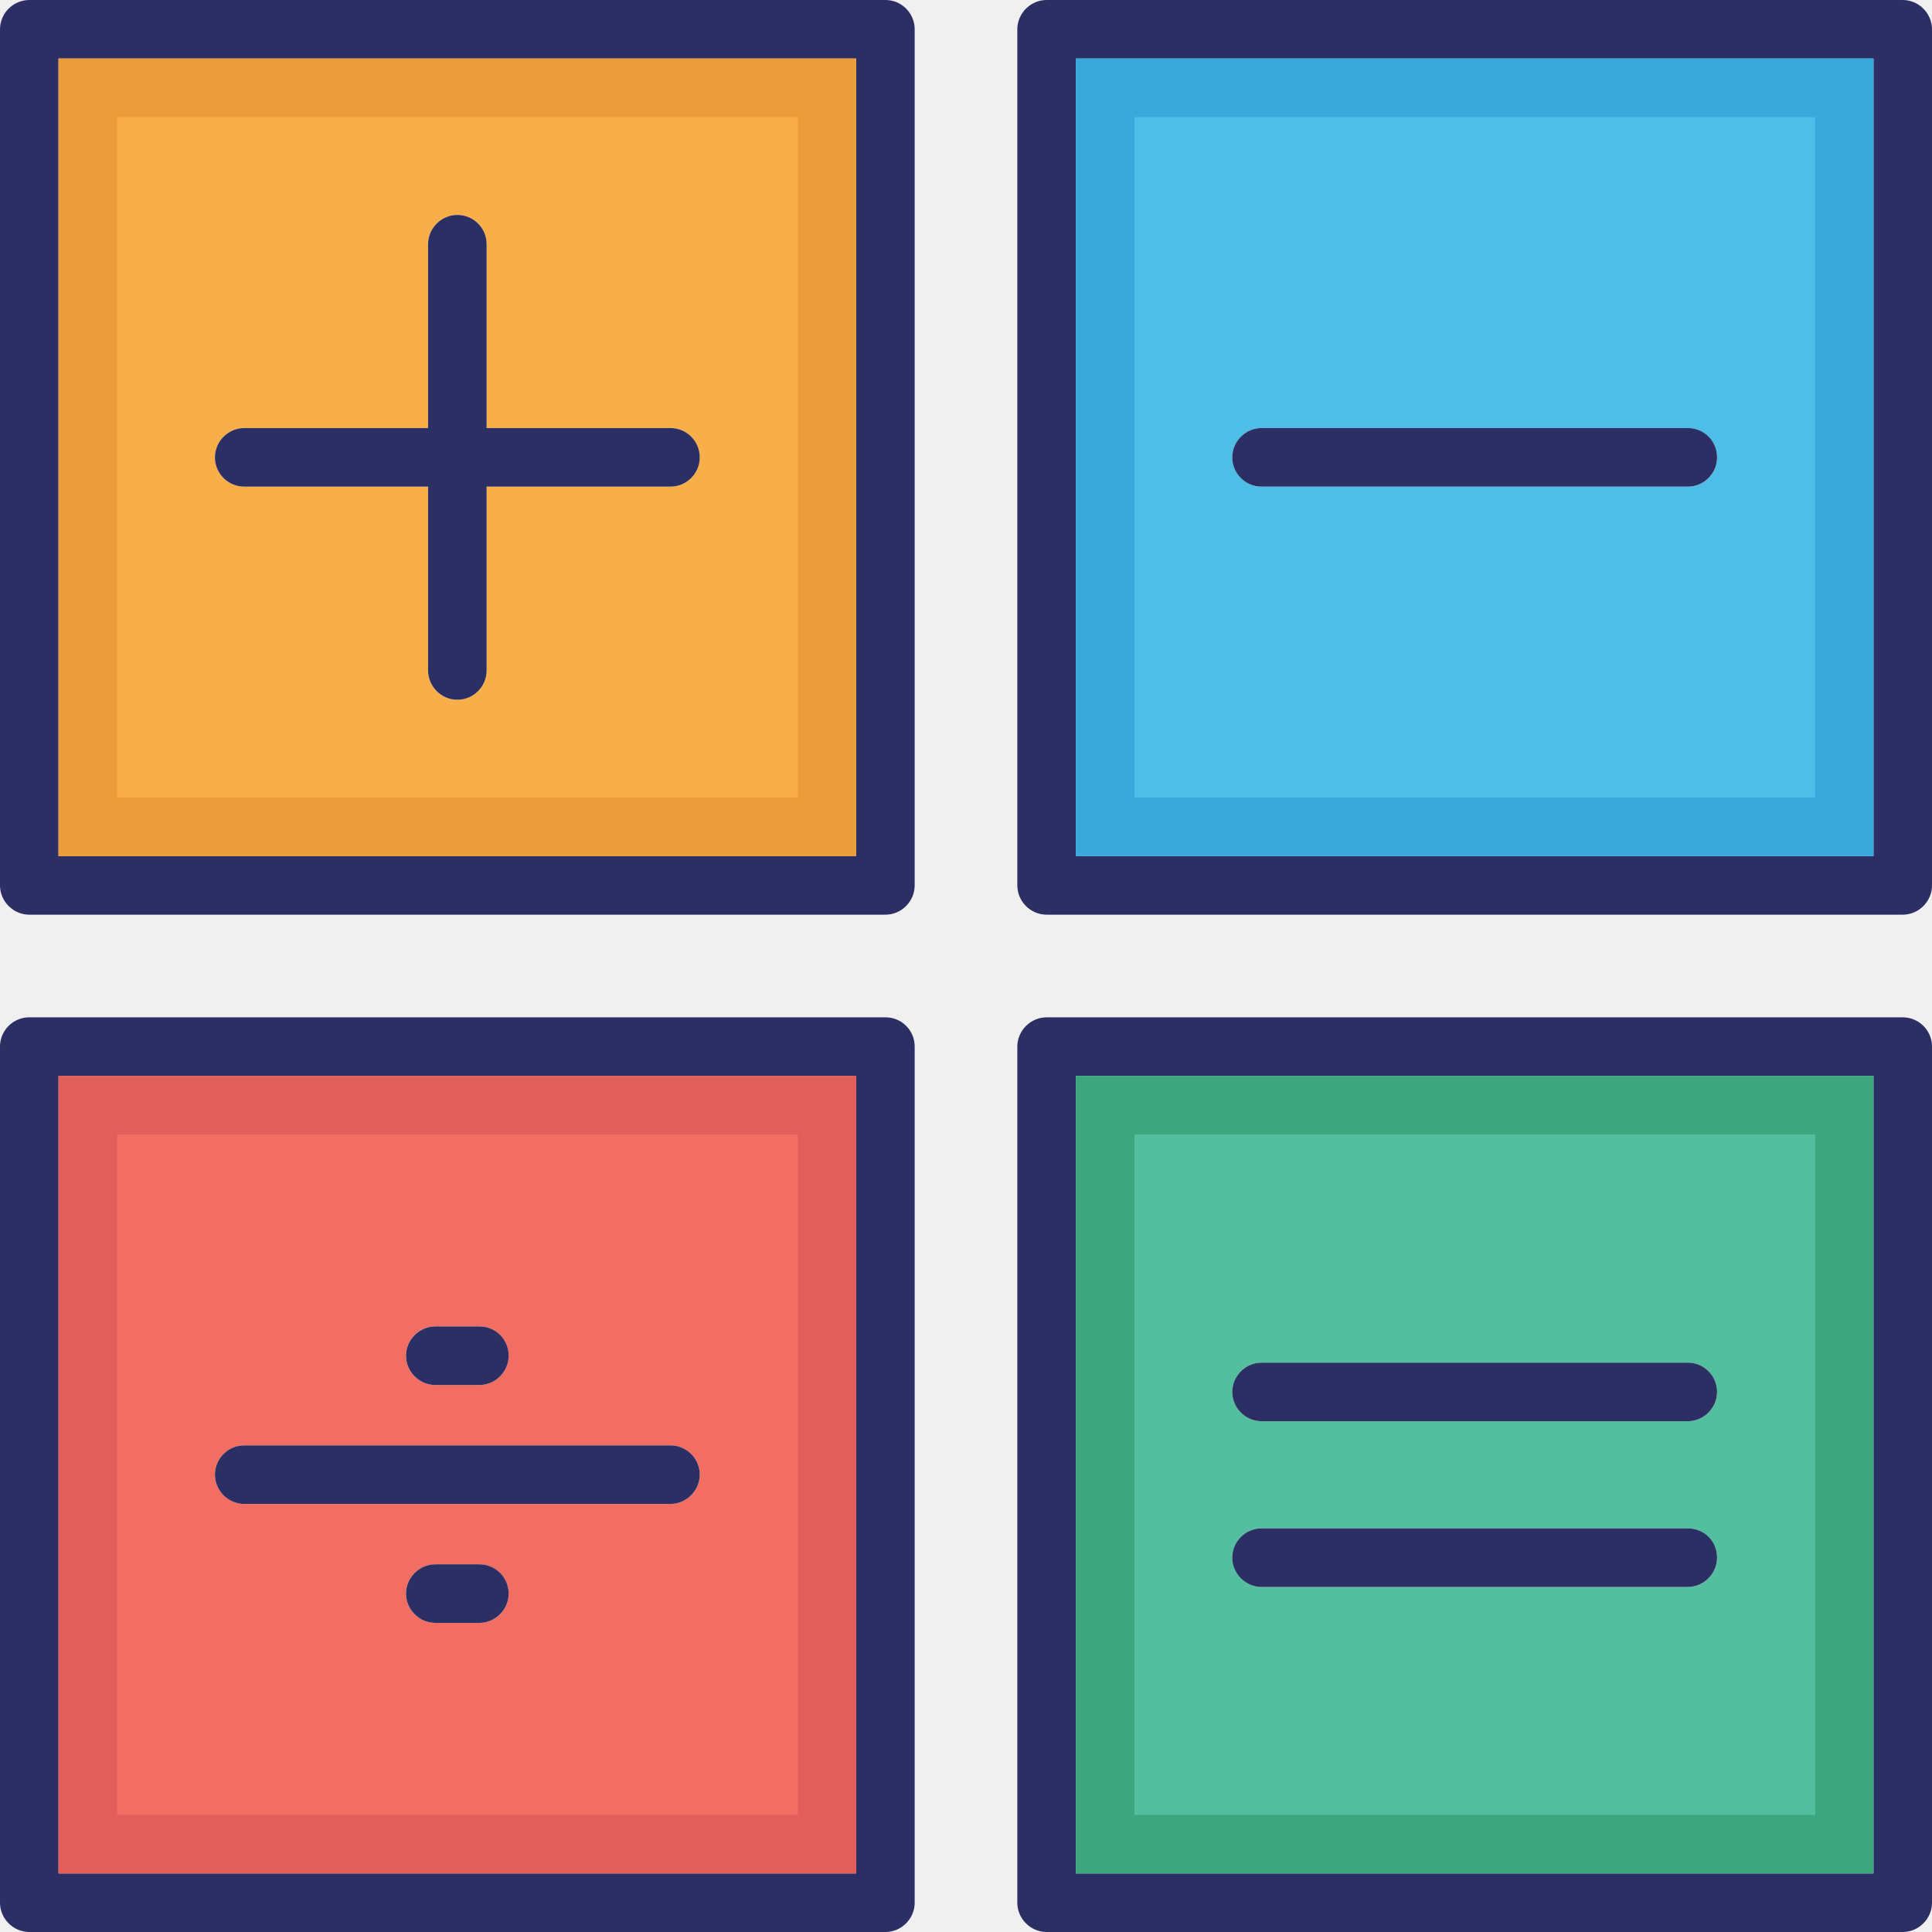
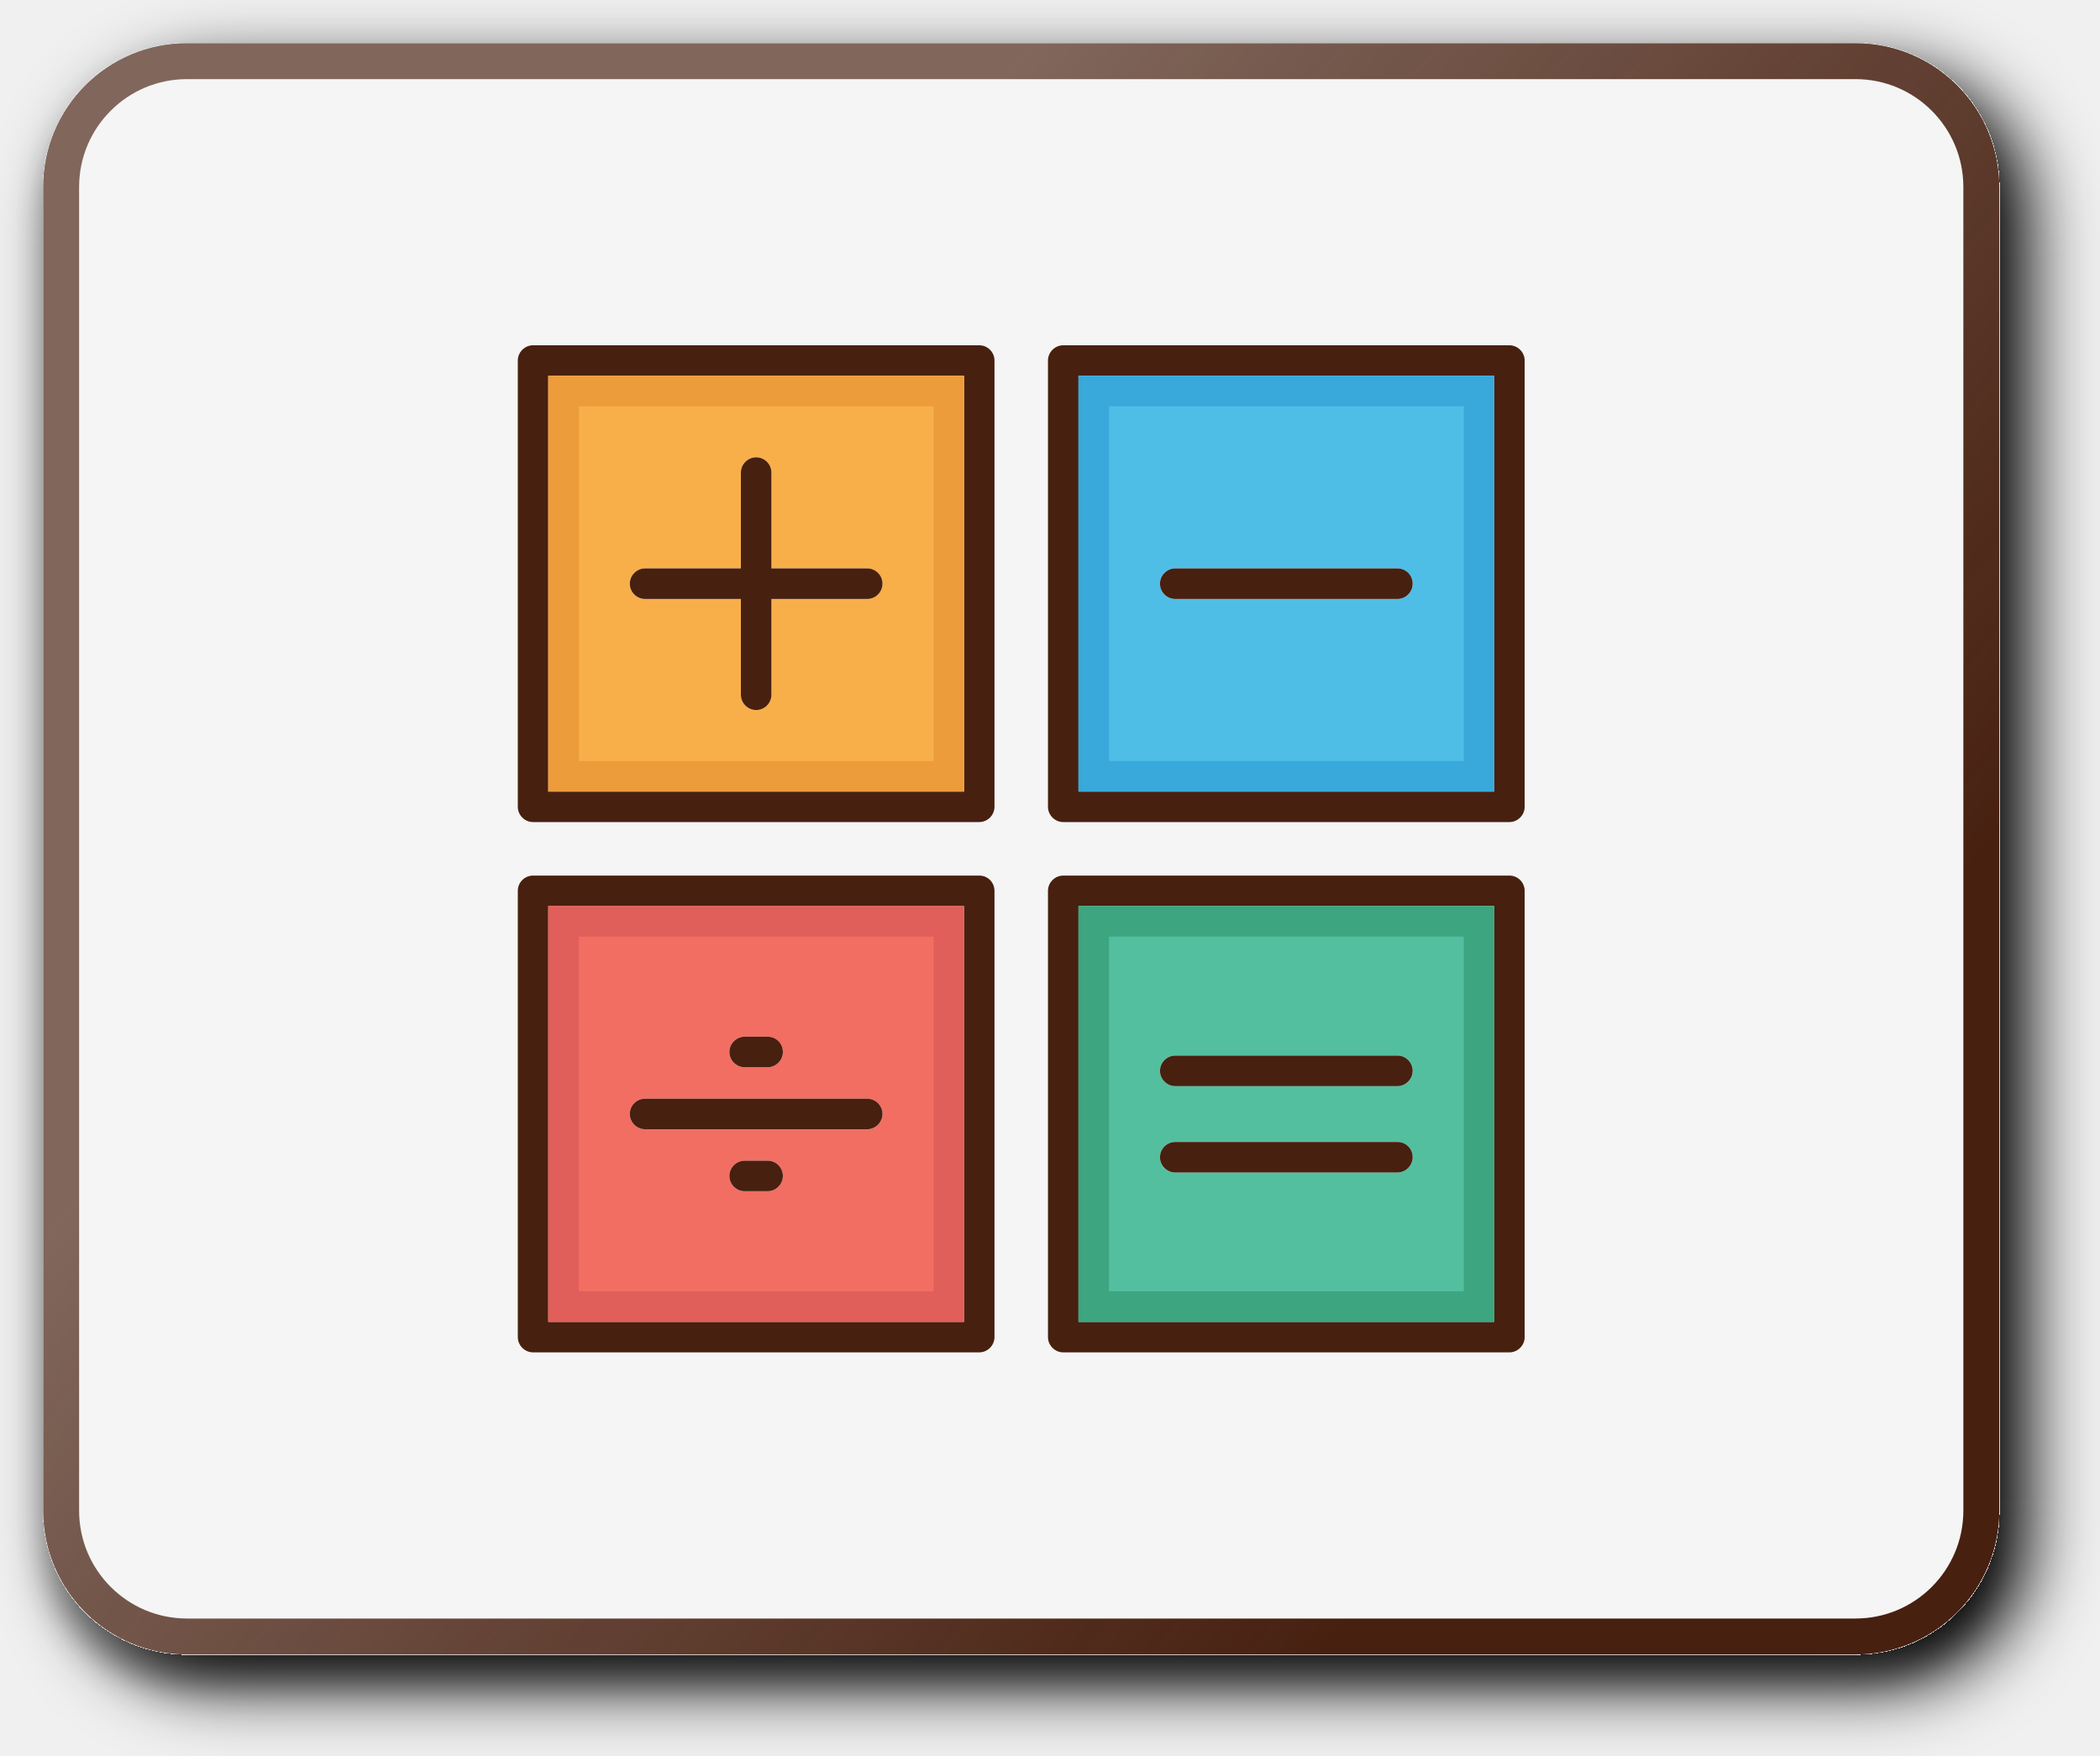
- <svg xmlns="http://www.w3.org/2000/svg" enable-background="new 0 0 64 64" viewBox="0 0 64 64">
-   <path fill="#2b2f64" d="M63.03,0H34.67c-0.53,0-0.97,0.44-0.97,0.97v28.36c0,0.53,0.44,0.97,0.97,0.97h28.36   c0.53,0,0.97-0.44,0.97-0.97V0.97C64,0.44,63.56,0,63.03,0z M62.06,28.36H35.64V1.94h26.42V28.36z" />
-   <path fill="#4fbee6" d="M35.64,1.94v26.42h26.42V1.94H35.64z M55.91,16.12H41.79c-0.53,0-0.97-0.43-0.97-0.97   c0-0.53,0.44-0.97,0.97-0.97h14.12c0.53,0,0.97,0.44,0.97,0.97C56.88,15.69,56.45,16.12,55.91,16.12z" />
-   <path fill="#2b2f64" d="M56.88 15.15c0 .54-.44.97-.97.97H41.79c-.53 0-.97-.43-.97-.97 0-.53.44-.97.97-.97h14.12C56.45 14.18 56.88 14.61 56.88 15.15zM29.33 0H.97C.44 0 0 .44 0 .97v28.36c0 .53.44.97.97.97h28.36c.53 0 .97-.44.97-.97V.97C30.3.44 29.87 0 29.33 0zM28.36 28.36H1.94V1.94h26.42V28.36z" />
-   <path fill="#f8af49" d="M1.94,1.94v26.42h26.42V1.94H1.94z M22.21,16.12h-6.09v6.09c0,0.53-0.43,0.97-0.97,0.97   c-0.53,0-0.97-0.44-0.97-0.97v-6.09H8.09c-0.53,0-0.97-0.43-0.97-0.97c0-0.53,0.44-0.97,0.97-0.97h6.09V8.09   c0-0.53,0.44-0.97,0.97-0.97c0.54,0,0.97,0.44,0.97,0.97v6.09h6.09c0.53,0,0.97,0.44,0.97,0.97   C23.18,15.69,22.74,16.12,22.21,16.12z" />
-   <path fill="#2b2f64" d="M23.18 15.15c0 .54-.44.97-.97.97h-6.09v6.09c0 .53-.43.97-.97.97-.53 0-.97-.44-.97-.97v-6.09H8.09c-.53 0-.97-.43-.97-.97 0-.53.44-.97.97-.97h6.09V8.09c0-.53.44-.97.97-.97.54 0 .97.44.97.97v6.09h6.09C22.74 14.18 23.18 14.61 23.18 15.15zM63.03 33.7H34.67c-.53 0-.97.44-.97.97v28.36c0 .53.44.97.97.97h28.36c.53 0 .97-.44.97-.97V34.67C64 34.13 63.56 33.7 63.03 33.7zM62.06 62.06H35.64V35.64h26.42V62.06z" />
-   <path fill="#54bf9f" d="M35.64,35.64v26.42h26.42V35.64H35.64z M55.91,52.57H41.79c-0.53,0-0.97-0.44-0.97-0.97   c0-0.54,0.44-0.97,0.97-0.97h14.12c0.53,0,0.97,0.43,0.97,0.97C56.88,52.13,56.45,52.57,55.91,52.57z M55.91,47.08H41.79   c-0.53,0-0.97-0.44-0.97-0.97c0-0.53,0.44-0.97,0.97-0.97h14.12c0.53,0,0.97,0.44,0.97,0.97C56.88,46.64,56.45,47.08,55.91,47.08z" />
-   <path fill="#2b2f64" d="M56.88 46.11c0 .53-.44.97-.97.97H41.79c-.53 0-.97-.44-.97-.97 0-.53.44-.97.97-.97h14.12C56.45 45.14 56.88 45.58 56.88 46.11zM56.88 51.6c0 .53-.44.97-.97.97H41.79c-.53 0-.97-.44-.97-.97 0-.54.44-.97.97-.97h14.12C56.45 50.63 56.88 51.05 56.88 51.6zM29.33 33.7H.97C.44 33.7 0 34.13 0 34.67v28.36C0 63.56.44 64 .97 64h28.36c.53 0 .97-.44.97-.97V34.67C30.3 34.13 29.87 33.7 29.33 33.7zM28.36 62.06H1.94V35.64h26.42V62.06z" />
-   <path fill="#f26e62" d="M1.94,35.64v26.42h26.42V35.64H1.94z M14.42,43.94h1.46c0.53,0,0.97,0.44,0.97,0.97   c0,0.53-0.44,0.97-0.97,0.97h-1.46c-0.53,0-0.97-0.44-0.97-0.97C13.45,44.37,13.89,43.94,14.42,43.94z M15.88,53.76h-1.46   c-0.53,0-0.97-0.44-0.97-0.97c0-0.53,0.44-0.97,0.97-0.97h1.46c0.53,0,0.97,0.44,0.97,0.97C16.85,53.32,16.42,53.76,15.88,53.76z    M22.21,49.82H8.09c-0.53,0-0.97-0.44-0.97-0.97c0-0.54,0.44-0.97,0.97-0.97h14.12c0.53,0,0.97,0.43,0.97,0.97   C23.18,49.39,22.74,49.82,22.21,49.82z" />
-   <path fill="#38a9da" d="M35.64,1.94v26.42h26.42V1.94H35.64z M60.12,26.42H37.58V3.88h22.55V26.42z" />
-   <path fill="#ed9c3b" d="M1.94,1.94v26.42h26.42V1.94H1.94z M26.42,26.42H3.88V3.88h22.55V26.42z" />
-   <path fill="#3da57f" d="M35.64,35.64v26.42h26.42V35.64H35.64z M60.12,60.12H37.58V37.58h22.55V60.12z" />
-   <path fill="#e15f5a" d="M1.94,35.64v26.42h26.42V35.64H1.94z M26.42,60.12H3.88V37.58h22.55V60.12z" />
-   <path fill="#2b2f64" d="M23.18 48.85c0 .53-.44.97-.97.97H8.09c-.53 0-.97-.44-.97-.97 0-.54.44-.97.97-.97h14.12C22.74 47.88 23.18 48.31 23.18 48.85zM16.85 44.91c0 .53-.44.97-.97.97h-1.46c-.53 0-.97-.44-.97-.97 0-.53.44-.97.97-.97h1.46C16.42 43.94 16.85 44.37 16.85 44.91zM16.85 52.79c0 .53-.44.97-.97.97h-1.46c-.53 0-.97-.44-.97-.97 0-.53.44-.97.97-.97h1.46C16.42 51.82 16.85 52.26 16.85 52.79z" />
+ <svg xmlns="http://www.w3.org/2000/svg" width="292" height="244" viewBox="0 0 292 244" fill="none">
+   <g filter="url(#filter0_dd_1_3156)">
+     <rect x="6" y="6" width="272" height="224" rx="20" fill="#F5F5F5" />
+     <rect x="8.5" y="8.5" width="267" height="219" rx="17.5" stroke="url(#paint0_linear_1_3156)" stroke-width="5" />
+   </g>
+   <g clip-path="url(#clip0_1_3156)">
+     <path d="M209.878 48H147.841C146.681 48 145.719 48.962 145.719 50.122V112.159C145.719 113.319 146.681 114.281 147.841 114.281H209.878C211.037 114.281 212 113.319 212 112.159V50.122C212 48.962 211.037 48 209.878 48ZM207.756 110.038H149.962V52.244H207.756V110.038Z" fill="#472010" />
+     <path d="M149.962 52.244V110.038H207.756V52.244H149.962ZM194.303 83.263H163.416C162.256 83.263 161.294 82.322 161.294 81.141C161.294 79.981 162.256 79.019 163.416 79.019H194.303C195.462 79.019 196.425 79.981 196.425 81.141C196.425 82.322 195.484 83.263 194.303 83.263Z" fill="#4FBEE6" />
+     <path d="M196.425 81.141C196.425 82.322 195.462 83.263 194.303 83.263H163.416C162.256 83.263 161.294 82.322 161.294 81.141C161.294 79.981 162.256 79.019 163.416 79.019H194.303C195.484 79.019 196.425 79.959 196.425 81.141ZM136.159 48H74.122C72.963 48 72 48.962 72 50.122V112.159C72 113.319 72.963 114.281 74.122 114.281H136.159C137.319 114.281 138.281 113.319 138.281 112.159V50.122C138.281 48.962 137.341 48 136.159 48ZM134.038 110.038H76.244V52.244H134.038V110.038Z" fill="#472010" />
+     <path d="M76.244 52.244V110.038H134.037V52.244H76.244ZM120.584 83.263H107.262V96.584C107.262 97.744 106.322 98.706 105.141 98.706C103.981 98.706 103.019 97.744 103.019 96.584V83.263H89.697C88.537 83.263 87.575 82.322 87.575 81.141C87.575 79.981 88.537 79.019 89.697 79.019H103.019V65.697C103.019 64.537 103.981 63.575 105.141 63.575C106.322 63.575 107.262 64.537 107.262 65.697V79.019H120.584C121.744 79.019 122.706 79.981 122.706 81.141C122.706 82.322 121.744 83.263 120.584 83.263Z" fill="#F8AF49" />
+     <path d="M122.706 81.141C122.706 82.322 121.744 83.263 120.584 83.263H107.262V96.584C107.262 97.744 106.322 98.706 105.141 98.706C103.981 98.706 103.019 97.744 103.019 96.584V83.263H89.697C88.537 83.263 87.575 82.322 87.575 81.141C87.575 79.981 88.537 79.019 89.697 79.019H103.019V65.697C103.019 64.537 103.981 63.575 105.141 63.575C106.322 63.575 107.262 64.537 107.262 65.697V79.019H120.584C121.744 79.019 122.706 79.959 122.706 81.141ZM209.878 121.719H147.841C146.681 121.719 145.719 122.681 145.719 123.841V185.878C145.719 187.037 146.681 188 147.841 188H209.878C211.037 188 212 187.037 212 185.878V123.841C212 122.659 211.037 121.719 209.878 121.719ZM207.756 183.756H149.962V125.962H207.756V183.756Z" fill="#472010" />
+     <path d="M149.962 125.962V183.756H207.756V125.962H149.962ZM194.303 162.997H163.416C162.256 162.997 161.294 162.034 161.294 160.875C161.294 159.694 162.256 158.753 163.416 158.753H194.303C195.462 158.753 196.425 159.694 196.425 160.875C196.425 162.034 195.484 162.997 194.303 162.997ZM194.303 150.987H163.416C162.256 150.987 161.294 150.025 161.294 148.866C161.294 147.706 162.256 146.744 163.416 146.744H194.303C195.462 146.744 196.425 147.706 196.425 148.866C196.425 150.025 195.484 150.987 194.303 150.987Z" fill="#54BF9F" />
+     <path d="M196.425 148.866C196.425 150.025 195.462 150.988 194.303 150.988H163.416C162.256 150.988 161.294 150.025 161.294 148.866C161.294 147.706 162.256 146.744 163.416 146.744H194.303C195.484 146.744 196.425 147.706 196.425 148.866ZM196.425 160.875C196.425 162.034 195.462 162.997 194.303 162.997H163.416C162.256 162.997 161.294 162.034 161.294 160.875C161.294 159.694 162.256 158.753 163.416 158.753H194.303C195.484 158.753 196.425 159.672 196.425 160.875ZM136.159 121.719H74.122C72.963 121.719 72 122.659 72 123.841V185.878C72 187.037 72.963 188 74.122 188H136.159C137.319 188 138.281 187.037 138.281 185.878V123.841C138.281 122.659 137.341 121.719 136.159 121.719ZM134.038 183.756H76.244V125.962H134.038V183.756Z" fill="#472010" />
+     <path d="M76.244 125.962V183.756H134.037V125.962H76.244ZM103.544 144.119H106.737C107.897 144.119 108.859 145.081 108.859 146.241C108.859 147.4 107.897 148.362 106.737 148.362H103.544C102.384 148.362 101.422 147.4 101.422 146.241C101.422 145.059 102.384 144.119 103.544 144.119ZM106.737 165.6H103.544C102.384 165.6 101.422 164.637 101.422 163.478C101.422 162.319 102.384 161.356 103.544 161.356H106.737C107.897 161.356 108.859 162.319 108.859 163.478C108.859 164.637 107.919 165.6 106.737 165.6ZM120.584 156.981H89.697C88.537 156.981 87.575 156.019 87.575 154.859C87.575 153.678 88.537 152.737 89.697 152.737H120.584C121.744 152.737 122.706 153.678 122.706 154.859C122.706 156.041 121.744 156.981 120.584 156.981Z" fill="#F26E62" />
+     <path d="M149.962 52.244V110.038H207.756V52.244H149.962ZM203.512 105.794H154.206V56.487H203.534V105.794H203.512Z" fill="#38A9DA" />
+     <path d="M76.244 52.244V110.038H134.037V52.244H76.244ZM129.794 105.794H80.487V56.487H129.816V105.794H129.794Z" fill="#ED9C3B" />
+     <path d="M149.962 125.962V183.756H207.756V125.962H149.962ZM203.512 179.512H154.206V130.206H203.534V179.512H203.512Z" fill="#3DA57F" />
+     <path d="M76.244 125.962V183.756H134.037V125.962H76.244ZM129.794 179.512H80.487V130.206H129.816V179.512H129.794Z" fill="#E15F5A" />
+     <path d="M122.706 154.859C122.706 156.019 121.744 156.981 120.584 156.981H89.697C88.537 156.981 87.575 156.019 87.575 154.859C87.575 153.678 88.537 152.737 89.697 152.737H120.584C121.744 152.737 122.706 153.678 122.706 154.859ZM108.859 146.241C108.859 147.4 107.897 148.362 106.737 148.362H103.544C102.384 148.362 101.422 147.4 101.422 146.241C101.422 145.081 102.384 144.119 103.544 144.119H106.737C107.919 144.119 108.859 145.059 108.859 146.241ZM108.859 163.478C108.859 164.637 107.897 165.6 106.737 165.6H103.544C102.384 165.6 101.422 164.637 101.422 163.478C101.422 162.319 102.384 161.356 103.544 161.356H106.737C107.919 161.356 108.859 162.319 108.859 163.478Z" fill="#472010" />
+   </g>
+   <defs>
+     <filter id="filter0_dd_1_3156" x="0" y="0" width="292" height="244" filterUnits="userSpaceOnUse" color-interpolation-filters="sRGB">
+       <feFlood flood-opacity="0" result="BackgroundImageFix" />
+       <feColorMatrix in="SourceAlpha" type="matrix" values="0 0 0 0 0 0 0 0 0 0 0 0 0 0 0 0 0 0 127 0" result="hardAlpha" />
+       <feOffset dx="4" dy="4" />
+       <feGaussianBlur stdDeviation="5" />
+       <feComposite in2="hardAlpha" operator="out" />
+       <feColorMatrix type="matrix" values="0 0 0 0 0 0 0 0 0 0 0 0 0 0 0 0 0 0 1 0" />
+       <feBlend mode="normal" in2="BackgroundImageFix" result="effect1_dropShadow_1_3156" />
+       <feColorMatrix in="SourceAlpha" type="matrix" values="0 0 0 0 0 0 0 0 0 0 0 0 0 0 0 0 0 0 127 0" result="hardAlpha" />
+       <feOffset dy="4" />
+       <feGaussianBlur stdDeviation="2" />
+       <feComposite in2="hardAlpha" operator="out" />
+       <feColorMatrix type="matrix" values="0 0 0 0 0 0 0 0 0 0 0 0 0 0 0 0 0 0 0.25 0" />
+       <feBlend mode="normal" in2="effect1_dropShadow_1_3156" result="effect2_dropShadow_1_3156" />
+       <feBlend mode="normal" in="SourceGraphic" in2="effect2_dropShadow_1_3156" result="shape" />
+     </filter>
+     <linearGradient id="paint0_linear_1_3156" x1="-34.5" y1="-28.5" x2="320" y2="265" gradientUnits="userSpaceOnUse">
+       <stop offset="0.344" stop-color="#472010" stop-opacity="0.67" />
+       <stop offset="0.724" stop-color="#472010" />
+     </linearGradient>
+     <clipPath id="clip0_1_3156">
+       <rect width="140" height="140" fill="white" transform="translate(72 48)" />
+     </clipPath>
+   </defs>
</svg>
